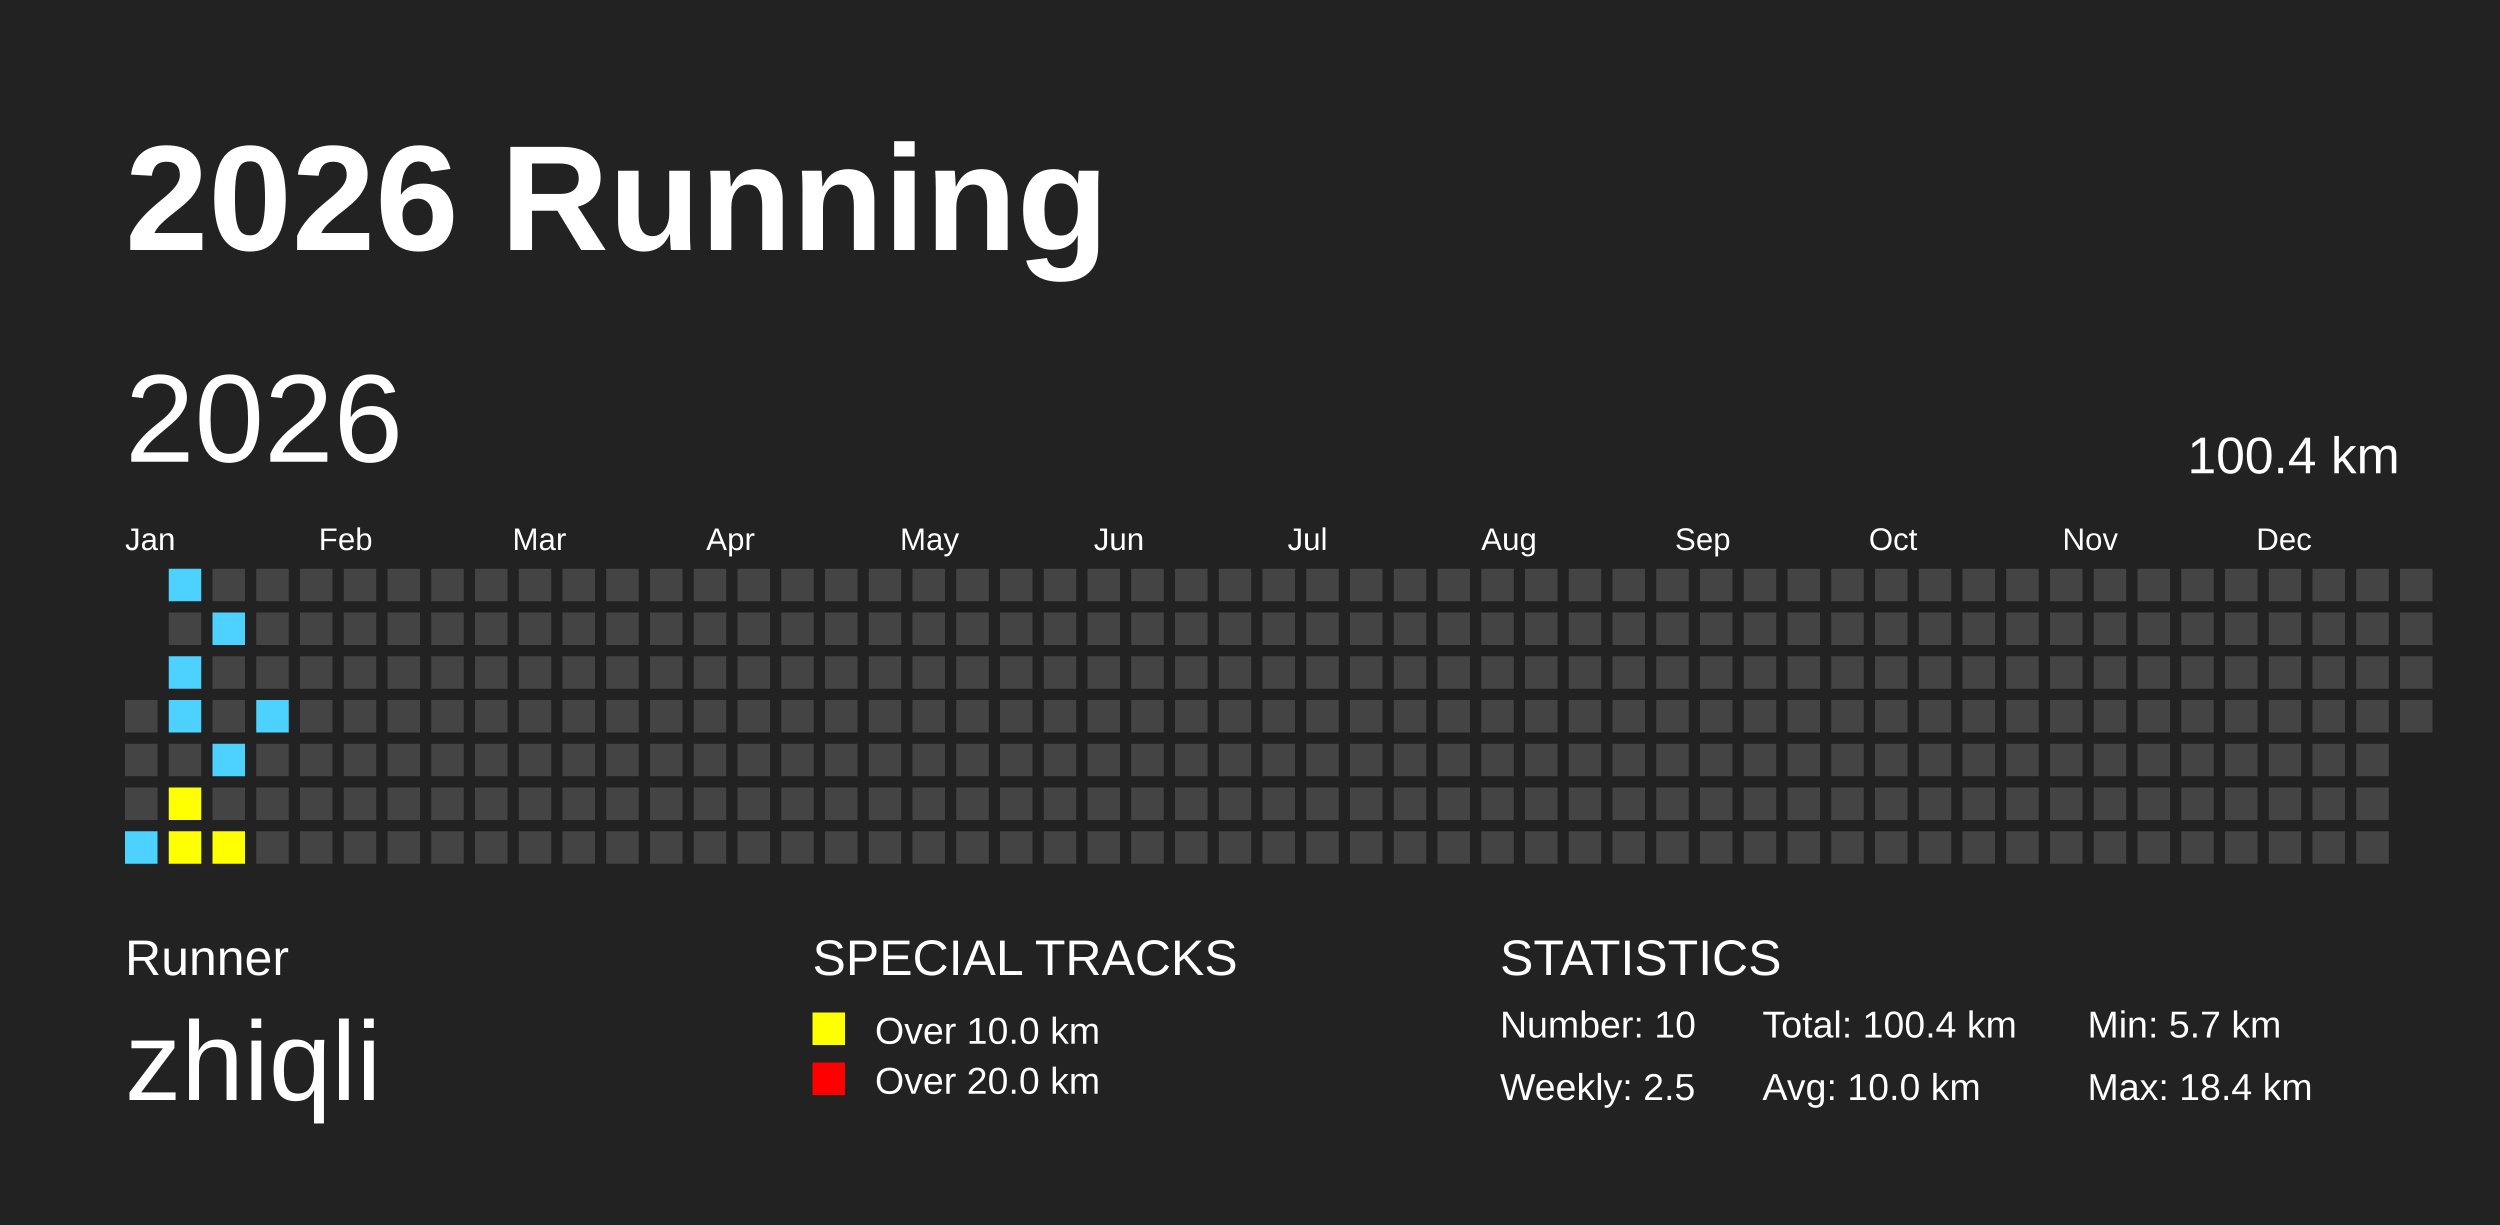
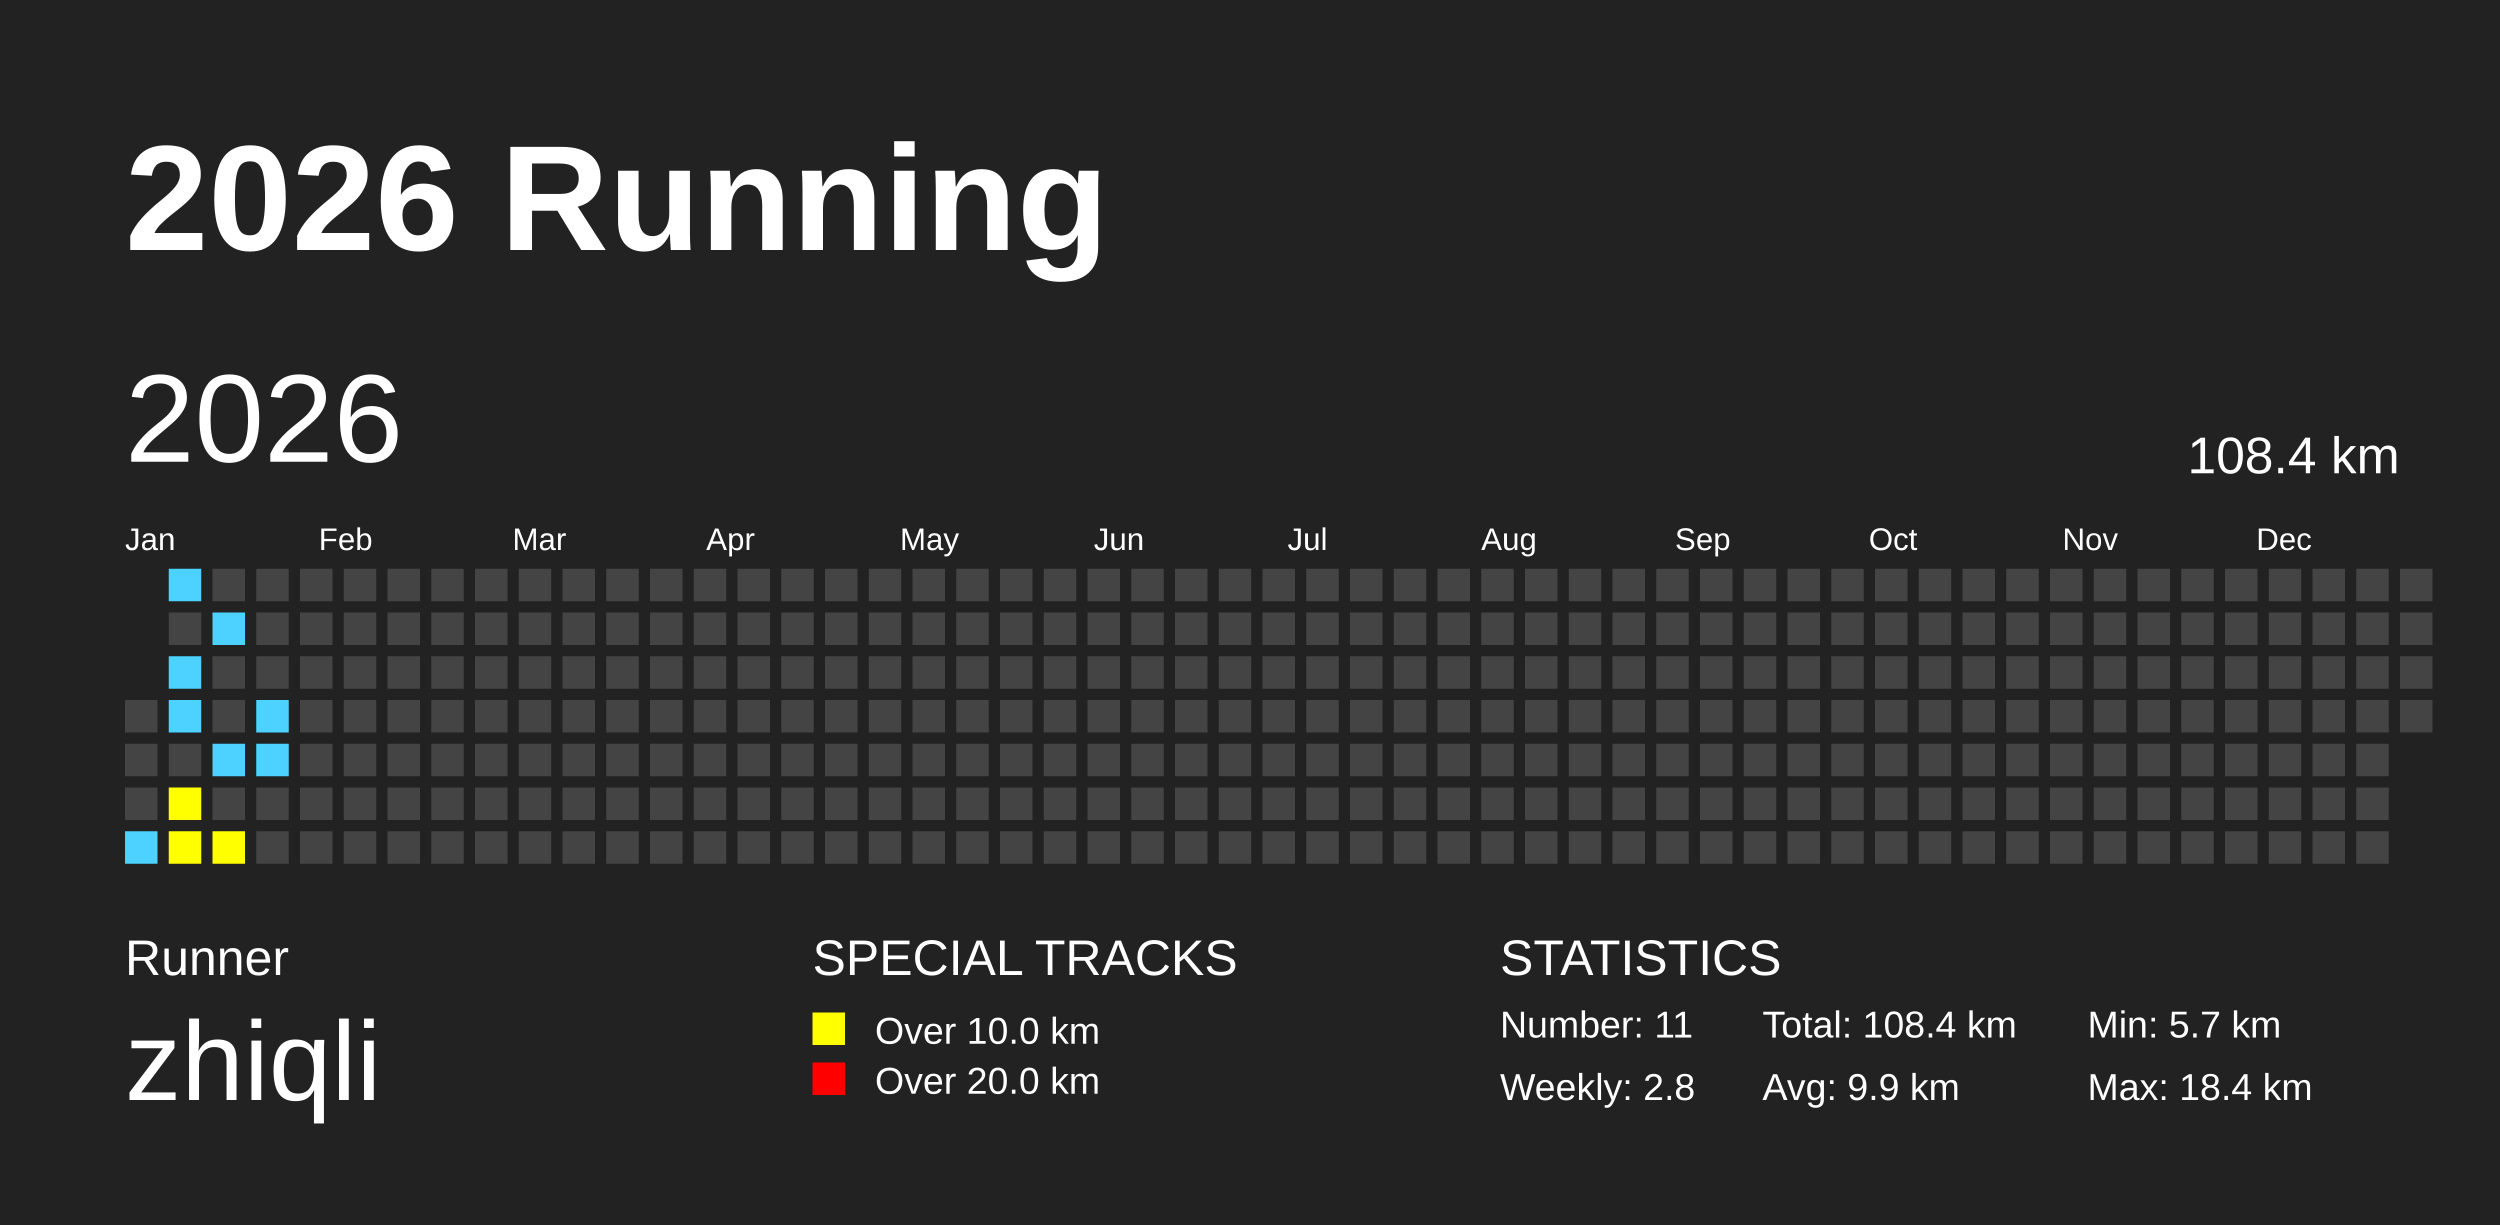
<svg xmlns="http://www.w3.org/2000/svg" baseProfile="full" height="98mm" version="1.1" viewBox="0,0,200,98" width="200mm">
  <defs />
  <rect fill="#222222" height="98" width="200" x="0" y="0" />
  <text fill="#FFFFFF" style="font-size:12px; font-family:Arial; font-weight:bold;" x="10" y="20">2026 Running</text>
  <text fill="#FFFFFF" style="font-size:4px; font-family:Arial" x="10" y="78">Runner</text>
  <text fill="#FFFFFF" style="font-size:9px; font-family:Arial" x="10" y="88">zhiqli</text>
  <text fill="#FFFFFF" style="font-size:4px; font-family:Arial" x="65" y="78">SPECIAL TRACKS</text>
  <rect fill="yellow" height="2.6" width="2.6" x="65" y="81" />
  <text fill="#FFFFFF" style="font-size:3px; font-family:Arial" x="70" y="83.5">Over 10.0 km</text>
  <rect fill="red" height="2.6" width="2.6" x="65" y="85" />
  <text fill="#FFFFFF" style="font-size:3px; font-family:Arial" x="70" y="87.5">Over 20.0 km</text>
  <text fill="#FFFFFF" style="font-size:4px; font-family:Arial" x="120" y="78">STATISTICS</text>
-   <text fill="#FFFFFF" style="font-size:3px; font-family:Arial" x="120" y="83">Number: 10</text>
-   <text fill="#FFFFFF" style="font-size:3px; font-family:Arial" x="120" y="88">Weekly: 2.5</text>
-   <text fill="#FFFFFF" style="font-size:3px; font-family:Arial" x="141" y="83">Total: 100.4 km</text>
-   <text fill="#FFFFFF" style="font-size:3px; font-family:Arial" x="141" y="88">Avg: 10.0 km</text>
+   <text fill="#FFFFFF" style="font-size:3px; font-family:Arial" x="120" y="83">Number: 11</text>
+   <text fill="#FFFFFF" style="font-size:3px; font-family:Arial" x="120" y="88">Weekly: 2.8</text>
+   <text fill="#FFFFFF" style="font-size:3px; font-family:Arial" x="141" y="83">Total: 108.4 km</text>
+   <text fill="#FFFFFF" style="font-size:3px; font-family:Arial" x="141" y="88">Avg: 9.9 km</text>
  <text fill="#FFFFFF" style="font-size:3px; font-family:Arial" x="167" y="83">Min: 5.7 km</text>
  <text fill="#FFFFFF" style="font-size:3px; font-family:Arial" x="167" y="88">Max: 18.4 km</text>
  <text dominant-baseline="hanging" fill="#FFFFFF" style="font-size:10.0px; font-family:Arial;" x="10" y="30">2026</text>
-   <text dominant-baseline="hanging" fill="#FFFFFF" style="font-size:4.125px; font-family:Arial;" x="175" y="35">100.4 km</text>
+   <text dominant-baseline="hanging" fill="#FFFFFF" style="font-size:4.125px; font-family:Arial;" x="175" y="35">108.4 km</text>
  <text fill="#FFFFFF" style="font-size:2.5px; font-family:Arial" x="10.0" y="44">Jan</text>
  <text fill="#FFFFFF" style="font-size:2.5px; font-family:Arial" x="25.5" y="44">Feb</text>
  <text fill="#FFFFFF" style="font-size:2.5px; font-family:Arial" x="41.0" y="44">Mar</text>
  <text fill="#FFFFFF" style="font-size:2.5px; font-family:Arial" x="56.5" y="44">Apr</text>
  <text fill="#FFFFFF" style="font-size:2.5px; font-family:Arial" x="72.0" y="44">May</text>
  <text fill="#FFFFFF" style="font-size:2.5px; font-family:Arial" x="87.5" y="44">Jun</text>
  <text fill="#FFFFFF" style="font-size:2.5px; font-family:Arial" x="103.0" y="44">Jul</text>
  <text fill="#FFFFFF" style="font-size:2.5px; font-family:Arial" x="118.5" y="44">Aug</text>
  <text fill="#FFFFFF" style="font-size:2.5px; font-family:Arial" x="134.0" y="44">Sep</text>
  <text fill="#FFFFFF" style="font-size:2.5px; font-family:Arial" x="149.5" y="44">Oct</text>
  <text fill="#FFFFFF" style="font-size:2.5px; font-family:Arial" x="165.0" y="44">Nov</text>
  <text fill="#FFFFFF" style="font-size:2.5px; font-family:Arial" x="180.5" y="44">Dec</text>
  <rect fill="#444444" height="2.6" width="2.6" x="10.0" y="56.0" />
  <rect fill="#444444" height="2.6" width="2.6" x="10.0" y="59.5" />
  <rect fill="#444444" height="2.6" width="2.6" x="10.0" y="63.0" />
  <rect fill="#4DD2FF" height="2.6" width="2.6" x="10.0" y="66.5" />
  <rect fill="#4DD2FF" height="2.6" width="2.6" x="13.5" y="45.5" />
  <rect fill="#444444" height="2.6" width="2.6" x="13.5" y="49.0" />
  <rect fill="#4DD2FF" height="2.6" width="2.6" x="13.5" y="52.5" />
  <rect fill="#4DD2FF" height="2.6" width="2.6" x="13.5" y="56.0" />
  <rect fill="#444444" height="2.6" width="2.6" x="13.5" y="59.5" />
  <rect fill="yellow" height="2.6" width="2.6" x="13.5" y="63.0" />
  <rect fill="yellow" height="2.6" width="2.6" x="13.5" y="66.5" />
  <rect fill="#444444" height="2.6" width="2.6" x="17.0" y="45.5" />
  <rect fill="#4DD2FF" height="2.6" width="2.6" x="17.0" y="49.0" />
  <rect fill="#444444" height="2.6" width="2.6" x="17.0" y="52.5" />
  <rect fill="#444444" height="2.6" width="2.6" x="17.0" y="56.0" />
  <rect fill="#4DD2FF" height="2.6" width="2.6" x="17.0" y="59.5" />
  <rect fill="#444444" height="2.6" width="2.6" x="17.0" y="63.0" />
  <rect fill="yellow" height="2.6" width="2.6" x="17.0" y="66.5" />
  <rect fill="#444444" height="2.6" width="2.6" x="20.5" y="45.5" />
  <rect fill="#444444" height="2.6" width="2.6" x="20.5" y="49.0" />
  <rect fill="#444444" height="2.6" width="2.6" x="20.5" y="52.5" />
  <rect fill="#4DD2FF" height="2.6" width="2.6" x="20.5" y="56.0" />
-   <rect fill="#444444" height="2.6" width="2.6" x="20.5" y="59.5" />
+   <rect fill="#4DD2FF" height="2.6" width="2.6" x="20.5" y="59.5" />
  <rect fill="#444444" height="2.6" width="2.6" x="20.5" y="63.0" />
  <rect fill="#444444" height="2.6" width="2.6" x="20.5" y="66.5" />
  <rect fill="#444444" height="2.6" width="2.6" x="24.0" y="45.5" />
  <rect fill="#444444" height="2.6" width="2.6" x="24.0" y="49.0" />
  <rect fill="#444444" height="2.6" width="2.6" x="24.0" y="52.5" />
  <rect fill="#444444" height="2.6" width="2.6" x="24.0" y="56.0" />
  <rect fill="#444444" height="2.6" width="2.6" x="24.0" y="59.5" />
  <rect fill="#444444" height="2.6" width="2.6" x="24.0" y="63.0" />
  <rect fill="#444444" height="2.6" width="2.6" x="24.0" y="66.5" />
  <rect fill="#444444" height="2.6" width="2.6" x="27.5" y="45.5" />
  <rect fill="#444444" height="2.6" width="2.6" x="27.5" y="49.0" />
  <rect fill="#444444" height="2.6" width="2.6" x="27.5" y="52.5" />
  <rect fill="#444444" height="2.6" width="2.6" x="27.5" y="56.0" />
  <rect fill="#444444" height="2.6" width="2.6" x="27.5" y="59.5" />
  <rect fill="#444444" height="2.6" width="2.6" x="27.5" y="63.0" />
  <rect fill="#444444" height="2.6" width="2.6" x="27.5" y="66.5" />
  <rect fill="#444444" height="2.6" width="2.6" x="31.0" y="45.5" />
  <rect fill="#444444" height="2.6" width="2.6" x="31.0" y="49.0" />
  <rect fill="#444444" height="2.6" width="2.6" x="31.0" y="52.5" />
  <rect fill="#444444" height="2.6" width="2.6" x="31.0" y="56.0" />
  <rect fill="#444444" height="2.6" width="2.6" x="31.0" y="59.5" />
  <rect fill="#444444" height="2.6" width="2.6" x="31.0" y="63.0" />
  <rect fill="#444444" height="2.6" width="2.6" x="31.0" y="66.5" />
  <rect fill="#444444" height="2.6" width="2.6" x="34.5" y="45.5" />
  <rect fill="#444444" height="2.6" width="2.6" x="34.5" y="49.0" />
  <rect fill="#444444" height="2.6" width="2.6" x="34.5" y="52.5" />
  <rect fill="#444444" height="2.6" width="2.6" x="34.5" y="56.0" />
  <rect fill="#444444" height="2.6" width="2.6" x="34.5" y="59.5" />
  <rect fill="#444444" height="2.6" width="2.6" x="34.5" y="63.0" />
  <rect fill="#444444" height="2.6" width="2.6" x="34.5" y="66.5" />
  <rect fill="#444444" height="2.6" width="2.6" x="38.0" y="45.5" />
  <rect fill="#444444" height="2.6" width="2.6" x="38.0" y="49.0" />
  <rect fill="#444444" height="2.6" width="2.6" x="38.0" y="52.5" />
  <rect fill="#444444" height="2.6" width="2.6" x="38.0" y="56.0" />
  <rect fill="#444444" height="2.6" width="2.6" x="38.0" y="59.5" />
  <rect fill="#444444" height="2.6" width="2.6" x="38.0" y="63.0" />
  <rect fill="#444444" height="2.6" width="2.6" x="38.0" y="66.5" />
  <rect fill="#444444" height="2.6" width="2.6" x="41.5" y="45.5" />
  <rect fill="#444444" height="2.6" width="2.6" x="41.5" y="49.0" />
  <rect fill="#444444" height="2.6" width="2.6" x="41.5" y="52.5" />
  <rect fill="#444444" height="2.6" width="2.6" x="41.5" y="56.0" />
  <rect fill="#444444" height="2.6" width="2.6" x="41.5" y="59.5" />
  <rect fill="#444444" height="2.6" width="2.6" x="41.5" y="63.0" />
  <rect fill="#444444" height="2.6" width="2.6" x="41.5" y="66.5" />
  <rect fill="#444444" height="2.6" width="2.6" x="45.0" y="45.5" />
  <rect fill="#444444" height="2.6" width="2.6" x="45.0" y="49.0" />
  <rect fill="#444444" height="2.6" width="2.6" x="45.0" y="52.5" />
  <rect fill="#444444" height="2.6" width="2.6" x="45.0" y="56.0" />
  <rect fill="#444444" height="2.6" width="2.6" x="45.0" y="59.5" />
  <rect fill="#444444" height="2.6" width="2.6" x="45.0" y="63.0" />
  <rect fill="#444444" height="2.6" width="2.6" x="45.0" y="66.5" />
  <rect fill="#444444" height="2.6" width="2.6" x="48.5" y="45.5" />
  <rect fill="#444444" height="2.6" width="2.6" x="48.5" y="49.0" />
  <rect fill="#444444" height="2.6" width="2.6" x="48.5" y="52.5" />
  <rect fill="#444444" height="2.6" width="2.6" x="48.5" y="56.0" />
  <rect fill="#444444" height="2.6" width="2.6" x="48.5" y="59.5" />
  <rect fill="#444444" height="2.6" width="2.6" x="48.5" y="63.0" />
  <rect fill="#444444" height="2.6" width="2.6" x="48.5" y="66.5" />
  <rect fill="#444444" height="2.6" width="2.6" x="52.0" y="45.5" />
  <rect fill="#444444" height="2.6" width="2.6" x="52.0" y="49.0" />
  <rect fill="#444444" height="2.6" width="2.6" x="52.0" y="52.5" />
  <rect fill="#444444" height="2.6" width="2.6" x="52.0" y="56.0" />
  <rect fill="#444444" height="2.6" width="2.6" x="52.0" y="59.5" />
  <rect fill="#444444" height="2.6" width="2.6" x="52.0" y="63.0" />
  <rect fill="#444444" height="2.6" width="2.6" x="52.0" y="66.5" />
  <rect fill="#444444" height="2.6" width="2.6" x="55.5" y="45.5" />
  <rect fill="#444444" height="2.6" width="2.6" x="55.5" y="49.0" />
  <rect fill="#444444" height="2.6" width="2.6" x="55.5" y="52.5" />
  <rect fill="#444444" height="2.6" width="2.6" x="55.5" y="56.0" />
  <rect fill="#444444" height="2.6" width="2.6" x="55.5" y="59.5" />
  <rect fill="#444444" height="2.6" width="2.6" x="55.5" y="63.0" />
  <rect fill="#444444" height="2.6" width="2.6" x="55.5" y="66.5" />
  <rect fill="#444444" height="2.6" width="2.6" x="59.0" y="45.5" />
  <rect fill="#444444" height="2.6" width="2.6" x="59.0" y="49.0" />
  <rect fill="#444444" height="2.6" width="2.6" x="59.0" y="52.5" />
  <rect fill="#444444" height="2.6" width="2.6" x="59.0" y="56.0" />
  <rect fill="#444444" height="2.6" width="2.6" x="59.0" y="59.5" />
  <rect fill="#444444" height="2.6" width="2.6" x="59.0" y="63.0" />
  <rect fill="#444444" height="2.6" width="2.6" x="59.0" y="66.5" />
  <rect fill="#444444" height="2.6" width="2.6" x="62.5" y="45.5" />
  <rect fill="#444444" height="2.6" width="2.6" x="62.5" y="49.0" />
  <rect fill="#444444" height="2.6" width="2.6" x="62.5" y="52.5" />
  <rect fill="#444444" height="2.6" width="2.6" x="62.5" y="56.0" />
  <rect fill="#444444" height="2.6" width="2.6" x="62.5" y="59.5" />
  <rect fill="#444444" height="2.6" width="2.6" x="62.5" y="63.0" />
  <rect fill="#444444" height="2.6" width="2.6" x="62.5" y="66.5" />
  <rect fill="#444444" height="2.6" width="2.6" x="66.0" y="45.5" />
  <rect fill="#444444" height="2.6" width="2.6" x="66.0" y="49.0" />
  <rect fill="#444444" height="2.6" width="2.6" x="66.0" y="52.5" />
  <rect fill="#444444" height="2.6" width="2.6" x="66.0" y="56.0" />
  <rect fill="#444444" height="2.6" width="2.6" x="66.0" y="59.5" />
  <rect fill="#444444" height="2.6" width="2.6" x="66.0" y="63.0" />
  <rect fill="#444444" height="2.6" width="2.6" x="66.0" y="66.5" />
  <rect fill="#444444" height="2.6" width="2.6" x="69.5" y="45.5" />
  <rect fill="#444444" height="2.6" width="2.6" x="69.5" y="49.0" />
  <rect fill="#444444" height="2.6" width="2.6" x="69.5" y="52.5" />
  <rect fill="#444444" height="2.6" width="2.6" x="69.5" y="56.0" />
  <rect fill="#444444" height="2.6" width="2.6" x="69.5" y="59.5" />
  <rect fill="#444444" height="2.6" width="2.6" x="69.5" y="63.0" />
  <rect fill="#444444" height="2.6" width="2.6" x="69.5" y="66.5" />
  <rect fill="#444444" height="2.6" width="2.6" x="73.0" y="45.5" />
  <rect fill="#444444" height="2.6" width="2.6" x="73.0" y="49.0" />
  <rect fill="#444444" height="2.6" width="2.6" x="73.0" y="52.5" />
  <rect fill="#444444" height="2.6" width="2.6" x="73.0" y="56.0" />
  <rect fill="#444444" height="2.6" width="2.6" x="73.0" y="59.5" />
  <rect fill="#444444" height="2.6" width="2.6" x="73.0" y="63.0" />
  <rect fill="#444444" height="2.6" width="2.6" x="73.0" y="66.5" />
  <rect fill="#444444" height="2.6" width="2.6" x="76.5" y="45.5" />
  <rect fill="#444444" height="2.6" width="2.6" x="76.5" y="49.0" />
  <rect fill="#444444" height="2.6" width="2.6" x="76.5" y="52.5" />
  <rect fill="#444444" height="2.6" width="2.6" x="76.5" y="56.0" />
  <rect fill="#444444" height="2.6" width="2.6" x="76.5" y="59.5" />
  <rect fill="#444444" height="2.6" width="2.6" x="76.5" y="63.0" />
  <rect fill="#444444" height="2.6" width="2.6" x="76.5" y="66.5" />
  <rect fill="#444444" height="2.6" width="2.6" x="80.0" y="45.5" />
  <rect fill="#444444" height="2.6" width="2.6" x="80.0" y="49.0" />
  <rect fill="#444444" height="2.6" width="2.6" x="80.0" y="52.5" />
  <rect fill="#444444" height="2.6" width="2.6" x="80.0" y="56.0" />
  <rect fill="#444444" height="2.6" width="2.6" x="80.0" y="59.5" />
  <rect fill="#444444" height="2.6" width="2.6" x="80.0" y="63.0" />
  <rect fill="#444444" height="2.6" width="2.6" x="80.0" y="66.5" />
  <rect fill="#444444" height="2.6" width="2.6" x="83.5" y="45.5" />
  <rect fill="#444444" height="2.6" width="2.6" x="83.5" y="49.0" />
  <rect fill="#444444" height="2.6" width="2.6" x="83.5" y="52.5" />
  <rect fill="#444444" height="2.6" width="2.6" x="83.5" y="56.0" />
  <rect fill="#444444" height="2.6" width="2.6" x="83.5" y="59.5" />
  <rect fill="#444444" height="2.6" width="2.6" x="83.5" y="63.0" />
  <rect fill="#444444" height="2.6" width="2.6" x="83.5" y="66.5" />
  <rect fill="#444444" height="2.6" width="2.6" x="87.0" y="45.5" />
  <rect fill="#444444" height="2.6" width="2.6" x="87.0" y="49.0" />
  <rect fill="#444444" height="2.6" width="2.6" x="87.0" y="52.5" />
  <rect fill="#444444" height="2.6" width="2.6" x="87.0" y="56.0" />
  <rect fill="#444444" height="2.6" width="2.6" x="87.0" y="59.5" />
  <rect fill="#444444" height="2.6" width="2.6" x="87.0" y="63.0" />
  <rect fill="#444444" height="2.6" width="2.6" x="87.0" y="66.5" />
  <rect fill="#444444" height="2.6" width="2.6" x="90.5" y="45.5" />
  <rect fill="#444444" height="2.6" width="2.6" x="90.5" y="49.0" />
  <rect fill="#444444" height="2.6" width="2.6" x="90.5" y="52.5" />
  <rect fill="#444444" height="2.6" width="2.6" x="90.5" y="56.0" />
  <rect fill="#444444" height="2.6" width="2.6" x="90.5" y="59.5" />
  <rect fill="#444444" height="2.6" width="2.6" x="90.5" y="63.0" />
  <rect fill="#444444" height="2.6" width="2.6" x="90.5" y="66.5" />
  <rect fill="#444444" height="2.6" width="2.6" x="94.0" y="45.5" />
  <rect fill="#444444" height="2.6" width="2.6" x="94.0" y="49.0" />
  <rect fill="#444444" height="2.6" width="2.6" x="94.0" y="52.5" />
  <rect fill="#444444" height="2.6" width="2.6" x="94.0" y="56.0" />
  <rect fill="#444444" height="2.6" width="2.6" x="94.0" y="59.5" />
  <rect fill="#444444" height="2.6" width="2.6" x="94.0" y="63.0" />
  <rect fill="#444444" height="2.6" width="2.6" x="94.0" y="66.5" />
  <rect fill="#444444" height="2.6" width="2.6" x="97.5" y="45.5" />
  <rect fill="#444444" height="2.6" width="2.6" x="97.5" y="49.0" />
  <rect fill="#444444" height="2.6" width="2.6" x="97.5" y="52.5" />
  <rect fill="#444444" height="2.6" width="2.6" x="97.5" y="56.0" />
  <rect fill="#444444" height="2.6" width="2.6" x="97.5" y="59.5" />
  <rect fill="#444444" height="2.6" width="2.6" x="97.5" y="63.0" />
  <rect fill="#444444" height="2.6" width="2.6" x="97.5" y="66.5" />
  <rect fill="#444444" height="2.6" width="2.6" x="101.0" y="45.5" />
  <rect fill="#444444" height="2.6" width="2.6" x="101.0" y="49.0" />
  <rect fill="#444444" height="2.6" width="2.6" x="101.0" y="52.5" />
  <rect fill="#444444" height="2.6" width="2.6" x="101.0" y="56.0" />
  <rect fill="#444444" height="2.6" width="2.6" x="101.0" y="59.5" />
  <rect fill="#444444" height="2.6" width="2.6" x="101.0" y="63.0" />
  <rect fill="#444444" height="2.6" width="2.6" x="101.0" y="66.5" />
  <rect fill="#444444" height="2.6" width="2.6" x="104.5" y="45.5" />
  <rect fill="#444444" height="2.6" width="2.6" x="104.5" y="49.0" />
  <rect fill="#444444" height="2.6" width="2.6" x="104.5" y="52.5" />
  <rect fill="#444444" height="2.6" width="2.6" x="104.5" y="56.0" />
  <rect fill="#444444" height="2.6" width="2.6" x="104.5" y="59.5" />
  <rect fill="#444444" height="2.6" width="2.6" x="104.5" y="63.0" />
  <rect fill="#444444" height="2.6" width="2.6" x="104.5" y="66.5" />
  <rect fill="#444444" height="2.6" width="2.6" x="108.0" y="45.5" />
  <rect fill="#444444" height="2.6" width="2.6" x="108.0" y="49.0" />
  <rect fill="#444444" height="2.6" width="2.6" x="108.0" y="52.5" />
  <rect fill="#444444" height="2.6" width="2.6" x="108.0" y="56.0" />
  <rect fill="#444444" height="2.6" width="2.6" x="108.0" y="59.5" />
  <rect fill="#444444" height="2.6" width="2.6" x="108.0" y="63.0" />
  <rect fill="#444444" height="2.6" width="2.6" x="108.0" y="66.5" />
  <rect fill="#444444" height="2.6" width="2.6" x="111.5" y="45.5" />
  <rect fill="#444444" height="2.6" width="2.6" x="111.5" y="49.0" />
  <rect fill="#444444" height="2.6" width="2.6" x="111.5" y="52.5" />
  <rect fill="#444444" height="2.6" width="2.6" x="111.5" y="56.0" />
  <rect fill="#444444" height="2.6" width="2.6" x="111.5" y="59.5" />
  <rect fill="#444444" height="2.6" width="2.6" x="111.5" y="63.0" />
  <rect fill="#444444" height="2.6" width="2.6" x="111.5" y="66.5" />
  <rect fill="#444444" height="2.6" width="2.6" x="115.0" y="45.5" />
  <rect fill="#444444" height="2.6" width="2.6" x="115.0" y="49.0" />
  <rect fill="#444444" height="2.6" width="2.6" x="115.0" y="52.5" />
  <rect fill="#444444" height="2.6" width="2.6" x="115.0" y="56.0" />
  <rect fill="#444444" height="2.6" width="2.6" x="115.0" y="59.5" />
  <rect fill="#444444" height="2.6" width="2.6" x="115.0" y="63.0" />
  <rect fill="#444444" height="2.6" width="2.6" x="115.0" y="66.5" />
  <rect fill="#444444" height="2.6" width="2.6" x="118.5" y="45.5" />
  <rect fill="#444444" height="2.6" width="2.6" x="118.5" y="49.0" />
  <rect fill="#444444" height="2.6" width="2.6" x="118.5" y="52.5" />
  <rect fill="#444444" height="2.6" width="2.6" x="118.5" y="56.0" />
  <rect fill="#444444" height="2.6" width="2.6" x="118.5" y="59.5" />
  <rect fill="#444444" height="2.6" width="2.6" x="118.5" y="63.0" />
  <rect fill="#444444" height="2.6" width="2.6" x="118.5" y="66.5" />
  <rect fill="#444444" height="2.6" width="2.6" x="122.0" y="45.5" />
  <rect fill="#444444" height="2.6" width="2.6" x="122.0" y="49.0" />
  <rect fill="#444444" height="2.6" width="2.6" x="122.0" y="52.5" />
  <rect fill="#444444" height="2.6" width="2.6" x="122.0" y="56.0" />
  <rect fill="#444444" height="2.6" width="2.6" x="122.0" y="59.5" />
  <rect fill="#444444" height="2.6" width="2.6" x="122.0" y="63.0" />
  <rect fill="#444444" height="2.6" width="2.6" x="122.0" y="66.5" />
  <rect fill="#444444" height="2.6" width="2.6" x="125.5" y="45.5" />
  <rect fill="#444444" height="2.6" width="2.6" x="125.5" y="49.0" />
  <rect fill="#444444" height="2.6" width="2.6" x="125.5" y="52.5" />
  <rect fill="#444444" height="2.6" width="2.6" x="125.5" y="56.0" />
  <rect fill="#444444" height="2.6" width="2.6" x="125.5" y="59.5" />
  <rect fill="#444444" height="2.6" width="2.6" x="125.5" y="63.0" />
  <rect fill="#444444" height="2.6" width="2.6" x="125.5" y="66.5" />
  <rect fill="#444444" height="2.6" width="2.6" x="129.0" y="45.5" />
  <rect fill="#444444" height="2.6" width="2.6" x="129.0" y="49.0" />
  <rect fill="#444444" height="2.6" width="2.6" x="129.0" y="52.5" />
  <rect fill="#444444" height="2.6" width="2.6" x="129.0" y="56.0" />
  <rect fill="#444444" height="2.6" width="2.6" x="129.0" y="59.5" />
  <rect fill="#444444" height="2.6" width="2.6" x="129.0" y="63.0" />
  <rect fill="#444444" height="2.6" width="2.6" x="129.0" y="66.5" />
  <rect fill="#444444" height="2.6" width="2.6" x="132.5" y="45.5" />
  <rect fill="#444444" height="2.6" width="2.6" x="132.5" y="49.0" />
  <rect fill="#444444" height="2.6" width="2.6" x="132.5" y="52.5" />
  <rect fill="#444444" height="2.6" width="2.6" x="132.5" y="56.0" />
  <rect fill="#444444" height="2.6" width="2.6" x="132.5" y="59.5" />
  <rect fill="#444444" height="2.6" width="2.6" x="132.5" y="63.0" />
  <rect fill="#444444" height="2.6" width="2.6" x="132.5" y="66.5" />
  <rect fill="#444444" height="2.6" width="2.6" x="136.0" y="45.5" />
  <rect fill="#444444" height="2.6" width="2.6" x="136.0" y="49.0" />
  <rect fill="#444444" height="2.6" width="2.6" x="136.0" y="52.5" />
  <rect fill="#444444" height="2.6" width="2.6" x="136.0" y="56.0" />
  <rect fill="#444444" height="2.6" width="2.6" x="136.0" y="59.5" />
  <rect fill="#444444" height="2.6" width="2.6" x="136.0" y="63.0" />
  <rect fill="#444444" height="2.6" width="2.6" x="136.0" y="66.5" />
  <rect fill="#444444" height="2.6" width="2.6" x="139.5" y="45.5" />
  <rect fill="#444444" height="2.6" width="2.6" x="139.5" y="49.0" />
  <rect fill="#444444" height="2.6" width="2.6" x="139.5" y="52.5" />
  <rect fill="#444444" height="2.6" width="2.6" x="139.5" y="56.0" />
  <rect fill="#444444" height="2.6" width="2.6" x="139.5" y="59.5" />
  <rect fill="#444444" height="2.6" width="2.6" x="139.5" y="63.0" />
  <rect fill="#444444" height="2.6" width="2.6" x="139.5" y="66.5" />
  <rect fill="#444444" height="2.6" width="2.6" x="143.0" y="45.5" />
  <rect fill="#444444" height="2.6" width="2.6" x="143.0" y="49.0" />
  <rect fill="#444444" height="2.6" width="2.6" x="143.0" y="52.5" />
  <rect fill="#444444" height="2.6" width="2.6" x="143.0" y="56.0" />
  <rect fill="#444444" height="2.6" width="2.6" x="143.0" y="59.5" />
  <rect fill="#444444" height="2.6" width="2.6" x="143.0" y="63.0" />
  <rect fill="#444444" height="2.6" width="2.6" x="143.0" y="66.5" />
  <rect fill="#444444" height="2.6" width="2.6" x="146.5" y="45.5" />
  <rect fill="#444444" height="2.6" width="2.6" x="146.5" y="49.0" />
  <rect fill="#444444" height="2.6" width="2.6" x="146.5" y="52.5" />
  <rect fill="#444444" height="2.6" width="2.6" x="146.5" y="56.0" />
  <rect fill="#444444" height="2.6" width="2.6" x="146.5" y="59.5" />
  <rect fill="#444444" height="2.6" width="2.6" x="146.5" y="63.0" />
  <rect fill="#444444" height="2.6" width="2.6" x="146.5" y="66.5" />
  <rect fill="#444444" height="2.6" width="2.6" x="150.0" y="45.5" />
  <rect fill="#444444" height="2.6" width="2.6" x="150.0" y="49.0" />
  <rect fill="#444444" height="2.6" width="2.6" x="150.0" y="52.5" />
  <rect fill="#444444" height="2.6" width="2.6" x="150.0" y="56.0" />
  <rect fill="#444444" height="2.6" width="2.6" x="150.0" y="59.5" />
  <rect fill="#444444" height="2.6" width="2.6" x="150.0" y="63.0" />
  <rect fill="#444444" height="2.6" width="2.6" x="150.0" y="66.5" />
  <rect fill="#444444" height="2.6" width="2.6" x="153.5" y="45.5" />
  <rect fill="#444444" height="2.6" width="2.6" x="153.5" y="49.0" />
  <rect fill="#444444" height="2.6" width="2.6" x="153.5" y="52.5" />
  <rect fill="#444444" height="2.6" width="2.6" x="153.5" y="56.0" />
  <rect fill="#444444" height="2.6" width="2.6" x="153.5" y="59.5" />
  <rect fill="#444444" height="2.6" width="2.6" x="153.5" y="63.0" />
  <rect fill="#444444" height="2.6" width="2.6" x="153.5" y="66.5" />
  <rect fill="#444444" height="2.6" width="2.6" x="157.0" y="45.5" />
  <rect fill="#444444" height="2.6" width="2.6" x="157.0" y="49.0" />
  <rect fill="#444444" height="2.6" width="2.6" x="157.0" y="52.5" />
  <rect fill="#444444" height="2.6" width="2.6" x="157.0" y="56.0" />
  <rect fill="#444444" height="2.6" width="2.6" x="157.0" y="59.5" />
  <rect fill="#444444" height="2.6" width="2.6" x="157.0" y="63.0" />
  <rect fill="#444444" height="2.6" width="2.6" x="157.0" y="66.5" />
  <rect fill="#444444" height="2.6" width="2.6" x="160.5" y="45.5" />
  <rect fill="#444444" height="2.6" width="2.6" x="160.5" y="49.0" />
  <rect fill="#444444" height="2.6" width="2.6" x="160.5" y="52.5" />
  <rect fill="#444444" height="2.6" width="2.6" x="160.5" y="56.0" />
  <rect fill="#444444" height="2.6" width="2.6" x="160.5" y="59.5" />
  <rect fill="#444444" height="2.6" width="2.6" x="160.5" y="63.0" />
  <rect fill="#444444" height="2.6" width="2.6" x="160.5" y="66.5" />
  <rect fill="#444444" height="2.6" width="2.6" x="164.0" y="45.5" />
  <rect fill="#444444" height="2.6" width="2.6" x="164.0" y="49.0" />
  <rect fill="#444444" height="2.6" width="2.6" x="164.0" y="52.5" />
  <rect fill="#444444" height="2.6" width="2.6" x="164.0" y="56.0" />
  <rect fill="#444444" height="2.6" width="2.6" x="164.0" y="59.5" />
  <rect fill="#444444" height="2.6" width="2.6" x="164.0" y="63.0" />
  <rect fill="#444444" height="2.6" width="2.6" x="164.0" y="66.5" />
  <rect fill="#444444" height="2.6" width="2.6" x="167.5" y="45.5" />
  <rect fill="#444444" height="2.6" width="2.6" x="167.5" y="49.0" />
  <rect fill="#444444" height="2.6" width="2.6" x="167.5" y="52.5" />
  <rect fill="#444444" height="2.6" width="2.6" x="167.5" y="56.0" />
  <rect fill="#444444" height="2.6" width="2.6" x="167.5" y="59.5" />
  <rect fill="#444444" height="2.6" width="2.6" x="167.5" y="63.0" />
  <rect fill="#444444" height="2.6" width="2.6" x="167.5" y="66.5" />
  <rect fill="#444444" height="2.6" width="2.6" x="171.0" y="45.5" />
  <rect fill="#444444" height="2.6" width="2.6" x="171.0" y="49.0" />
  <rect fill="#444444" height="2.6" width="2.6" x="171.0" y="52.5" />
  <rect fill="#444444" height="2.6" width="2.6" x="171.0" y="56.0" />
  <rect fill="#444444" height="2.6" width="2.6" x="171.0" y="59.5" />
  <rect fill="#444444" height="2.6" width="2.6" x="171.0" y="63.0" />
  <rect fill="#444444" height="2.6" width="2.6" x="171.0" y="66.5" />
  <rect fill="#444444" height="2.6" width="2.6" x="174.5" y="45.5" />
  <rect fill="#444444" height="2.6" width="2.6" x="174.5" y="49.0" />
  <rect fill="#444444" height="2.6" width="2.6" x="174.5" y="52.5" />
  <rect fill="#444444" height="2.6" width="2.6" x="174.5" y="56.0" />
  <rect fill="#444444" height="2.6" width="2.6" x="174.5" y="59.5" />
  <rect fill="#444444" height="2.6" width="2.6" x="174.5" y="63.0" />
  <rect fill="#444444" height="2.6" width="2.6" x="174.5" y="66.5" />
  <rect fill="#444444" height="2.6" width="2.6" x="178.0" y="45.5" />
  <rect fill="#444444" height="2.6" width="2.6" x="178.0" y="49.0" />
  <rect fill="#444444" height="2.6" width="2.6" x="178.0" y="52.5" />
  <rect fill="#444444" height="2.6" width="2.6" x="178.0" y="56.0" />
  <rect fill="#444444" height="2.6" width="2.6" x="178.0" y="59.5" />
  <rect fill="#444444" height="2.6" width="2.6" x="178.0" y="63.0" />
  <rect fill="#444444" height="2.6" width="2.6" x="178.0" y="66.5" />
  <rect fill="#444444" height="2.6" width="2.6" x="181.5" y="45.5" />
  <rect fill="#444444" height="2.6" width="2.6" x="181.5" y="49.0" />
  <rect fill="#444444" height="2.6" width="2.6" x="181.5" y="52.5" />
  <rect fill="#444444" height="2.6" width="2.6" x="181.5" y="56.0" />
  <rect fill="#444444" height="2.6" width="2.6" x="181.5" y="59.5" />
  <rect fill="#444444" height="2.6" width="2.6" x="181.5" y="63.0" />
  <rect fill="#444444" height="2.6" width="2.6" x="181.5" y="66.5" />
  <rect fill="#444444" height="2.6" width="2.6" x="185.0" y="45.5" />
  <rect fill="#444444" height="2.6" width="2.6" x="185.0" y="49.0" />
  <rect fill="#444444" height="2.6" width="2.6" x="185.0" y="52.5" />
  <rect fill="#444444" height="2.6" width="2.6" x="185.0" y="56.0" />
  <rect fill="#444444" height="2.6" width="2.6" x="185.0" y="59.5" />
  <rect fill="#444444" height="2.6" width="2.6" x="185.0" y="63.0" />
  <rect fill="#444444" height="2.6" width="2.6" x="185.0" y="66.5" />
  <rect fill="#444444" height="2.6" width="2.6" x="188.5" y="45.5" />
  <rect fill="#444444" height="2.6" width="2.6" x="188.5" y="49.0" />
  <rect fill="#444444" height="2.6" width="2.6" x="188.5" y="52.5" />
  <rect fill="#444444" height="2.6" width="2.6" x="188.5" y="56.0" />
  <rect fill="#444444" height="2.6" width="2.6" x="188.5" y="59.5" />
  <rect fill="#444444" height="2.6" width="2.6" x="188.5" y="63.0" />
  <rect fill="#444444" height="2.6" width="2.6" x="188.5" y="66.5" />
  <rect fill="#444444" height="2.6" width="2.6" x="192.0" y="45.5" />
  <rect fill="#444444" height="2.6" width="2.6" x="192.0" y="49.0" />
  <rect fill="#444444" height="2.6" width="2.6" x="192.0" y="52.5" />
  <rect fill="#444444" height="2.6" width="2.6" x="192.0" y="56.0" />
</svg>
